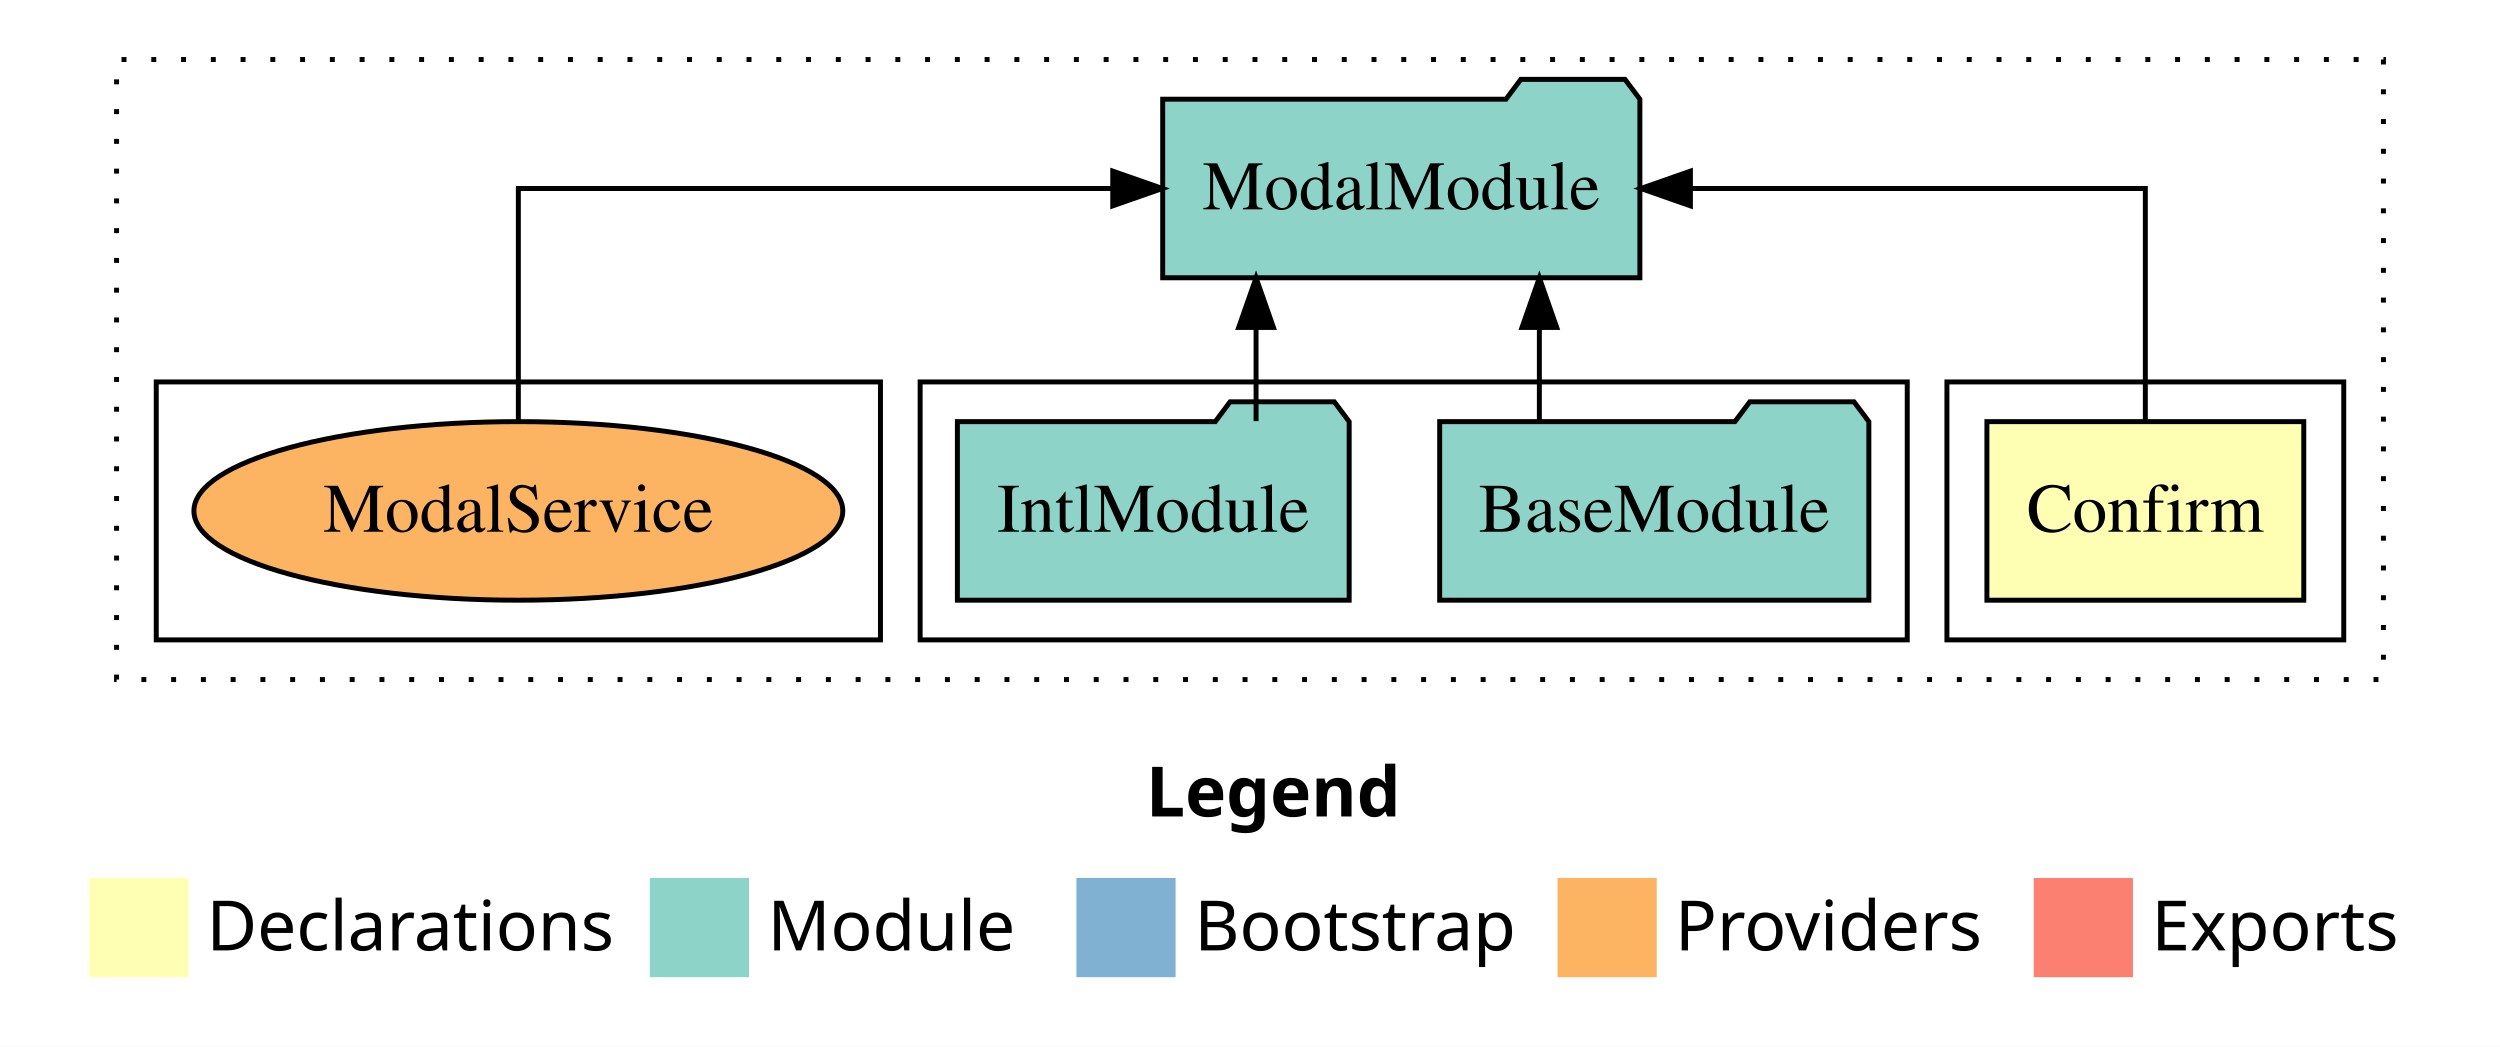
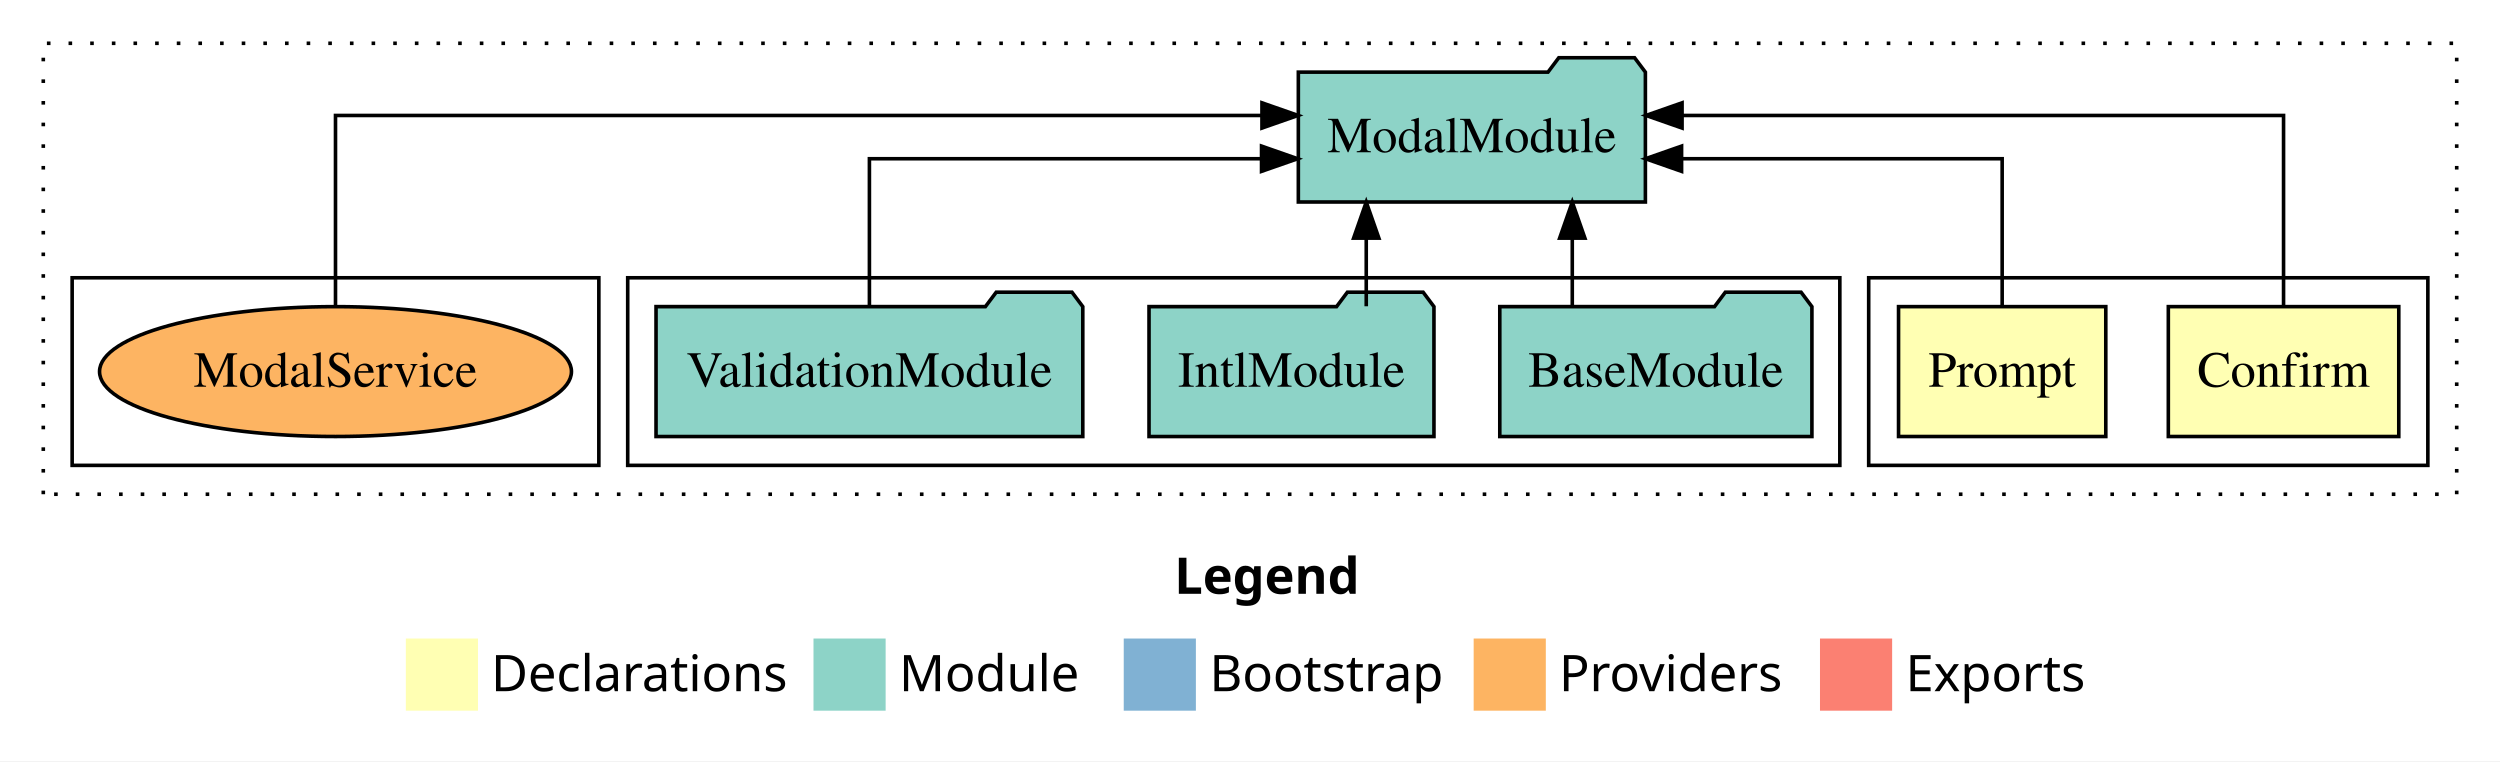
- <svg xmlns="http://www.w3.org/2000/svg" width="504pt" height="211pt" viewBox="0.00 0.00 504.00 211.00">
+ <svg xmlns="http://www.w3.org/2000/svg" width="693pt" height="211pt" viewBox="0.00 0.00 693.00 211.00">
  <g id="graph0" class="graph" transform="scale(1 1) rotate(0) translate(4 207)">
-     <polygon fill="#ffffff" stroke="transparent" points="-4,4 -4,-207 500,-207 500,4 -4,4" />
-     <text text-anchor="start" x="227.009" y="-42.4" font-family="sans-serif" font-weight="bold" font-size="14.00" fill="#000000">Legend</text>
-     <polygon fill="#ffffb3" stroke="transparent" points="14,-10 14,-30 34,-30 34,-10 14,-10" />
-     <text text-anchor="start" x="37.629" y="-15.4" font-family="sans-serif" font-size="14.00" fill="#000000">  Declarations</text>
-     <polygon fill="#8dd3c7" stroke="transparent" points="127,-10 127,-30 147,-30 147,-10 127,-10" />
-     <text text-anchor="start" x="150.725" y="-15.4" font-family="sans-serif" font-size="14.00" fill="#000000">  Module</text>
-     <polygon fill="#80b1d3" stroke="transparent" points="213,-10 213,-30 233,-30 233,-10 213,-10" />
-     <text text-anchor="start" x="236.781" y="-15.4" font-family="sans-serif" font-size="14.00" fill="#000000">  Bootstrap</text>
-     <polygon fill="#fdb462" stroke="transparent" points="310,-10 310,-30 330,-30 330,-10 310,-10" />
-     <text text-anchor="start" x="333.673" y="-15.4" font-family="sans-serif" font-size="14.00" fill="#000000">  Providers</text>
-     <polygon fill="#fb8072" stroke="transparent" points="406,-10 406,-30 426,-30 426,-10 406,-10" />
-     <text text-anchor="start" x="429.726" y="-15.4" font-family="sans-serif" font-size="14.00" fill="#000000">  Exports</text>
+     <polygon fill="#ffffff" stroke="transparent" points="-4,4 -4,-207 689,-207 689,4 -4,4" />
+     <text text-anchor="start" x="321.509" y="-42.4" font-family="sans-serif" font-weight="bold" font-size="14.00" fill="#000000">Legend</text>
+     <polygon fill="#ffffb3" stroke="transparent" points="108.5,-10 108.5,-30 128.5,-30 128.5,-10 108.5,-10" />
+     <text text-anchor="start" x="132.129" y="-15.4" font-family="sans-serif" font-size="14.00" fill="#000000">  Declarations</text>
+     <polygon fill="#8dd3c7" stroke="transparent" points="221.5,-10 221.5,-30 241.5,-30 241.5,-10 221.5,-10" />
+     <text text-anchor="start" x="245.225" y="-15.4" font-family="sans-serif" font-size="14.00" fill="#000000">  Module</text>
+     <polygon fill="#80b1d3" stroke="transparent" points="307.5,-10 307.5,-30 327.5,-30 327.5,-10 307.5,-10" />
+     <text text-anchor="start" x="331.281" y="-15.4" font-family="sans-serif" font-size="14.00" fill="#000000">  Bootstrap</text>
+     <polygon fill="#fdb462" stroke="transparent" points="404.5,-10 404.5,-30 424.5,-30 424.5,-10 404.5,-10" />
+     <text text-anchor="start" x="428.173" y="-15.4" font-family="sans-serif" font-size="14.00" fill="#000000">  Providers</text>
+     <polygon fill="#fb8072" stroke="transparent" points="500.5,-10 500.5,-30 520.5,-30 520.5,-10 500.5,-10" />
+     <text text-anchor="start" x="524.226" y="-15.4" font-family="sans-serif" font-size="14.00" fill="#000000">  Exports</text>
    <g id="clust1" class="cluster">
-       <polygon fill="none" stroke="#000000" stroke-dasharray="1,5" points="19.5,-70 19.5,-195 476.5,-195 476.5,-70 19.5,-70" />
+       <polygon fill="none" stroke="#000000" stroke-dasharray="1,5" points="8,-70 8,-195 677,-195 677,-70 8,-70" />
    </g>
    <g id="clust2" class="cluster">
-       <polygon fill="none" stroke="#000000" points="388.5,-78 388.5,-130 468.5,-130 468.5,-78 388.5,-78" />
+       <polygon fill="none" stroke="#000000" points="514,-78 514,-130 669,-130 669,-78 514,-78" />
    </g>
-     <g id="clust4" class="cluster">
-       <polygon fill="none" stroke="#000000" points="181.5,-78 181.5,-130 380.5,-130 380.5,-78 181.5,-78" />
+     <g id="clust5" class="cluster">
+       <polygon fill="none" stroke="#000000" points="170,-78 170,-130 506,-130 506,-78 170,-78" />
    </g>
-     <g id="clust7" class="cluster">
-       <polygon fill="none" stroke="#000000" points="27.5,-78 27.5,-130 173.5,-130 173.5,-78 27.5,-78" />
+     <g id="clust8" class="cluster">
+       <polygon fill="none" stroke="#000000" points="16,-78 16,-130 162,-130 162,-78 16,-78" />
    </g>
    <g id="node1" class="node">
-       <polygon fill="#ffffb3" stroke="#000000" points="460.44,-122 396.56,-122 396.56,-86 460.44,-86 460.44,-122" />
-       <text text-anchor="middle" x="428.5" y="-99.8" font-family="Times,serif" font-size="14.00" fill="#000000">Confirm</text>
+       <polygon fill="#ffffb3" stroke="#000000" points="660.941,-122 597.059,-122 597.059,-86 660.941,-86 660.941,-122" />
+       <text text-anchor="middle" x="629" y="-99.8" font-family="Times,serif" font-size="14.00" fill="#000000">Confirm</text>
+     </g>
+     <g id="node3" class="node">
+       <polygon fill="#8dd3c7" stroke="#000000" points="452.1,-187 449.1,-191 428.1,-191 425.1,-187 355.9,-187 355.9,-151 452.1,-151 452.1,-187" />
+       <text text-anchor="middle" x="404" y="-164.8" font-family="Times,serif" font-size="14.00" fill="#000000">ModalModule</text>
+     </g>
+     <g id="edge1" class="edge">
+       <path fill="none" stroke="#000000" d="M629,-122.284C629,-143.321 629,-175 629,-175 629,-175 462.268,-175 462.268,-175" />
+       <polygon fill="#000000" stroke="#000000" points="462.268,-171.5 452.268,-175 462.268,-178.5 462.268,-171.5" />
    </g>
    <g id="node2" class="node">
-       <polygon fill="#8dd3c7" stroke="#000000" points="326.6,-187 323.6,-191 302.6,-191 299.6,-187 230.4,-187 230.4,-151 326.6,-151 326.6,-187" />
-       <text text-anchor="middle" x="278.5" y="-164.8" font-family="Times,serif" font-size="14.00" fill="#000000">ModalModule</text>
-     </g>
-     <g id="edge1" class="edge">
-       <path fill="none" stroke="#000000" d="M428.5,-122.106C428.5,-141.339 428.5,-169 428.5,-169 428.5,-169 336.787,-169 336.787,-169" />
-       <polygon fill="#000000" stroke="#000000" points="336.787,-165.5 326.787,-169 336.787,-172.5 336.787,-165.5" />
-     </g>
-     <g id="node3" class="node">
-       <polygon fill="#8dd3c7" stroke="#000000" points="372.76,-122 369.76,-126 348.76,-126 345.76,-122 286.24,-122 286.24,-86 372.76,-86 372.76,-122" />
-       <text text-anchor="middle" x="329.5" y="-99.8" font-family="Times,serif" font-size="14.00" fill="#000000">BaseModule</text>
+       <polygon fill="#ffffb3" stroke="#000000" points="579.725,-122 522.275,-122 522.275,-86 579.725,-86 579.725,-122" />
+       <text text-anchor="middle" x="551" y="-99.8" font-family="Times,serif" font-size="14.00" fill="#000000">Prompt</text>
    </g>
    <g id="edge2" class="edge">
-       <path fill="none" stroke="#000000" d="M306.335,-122.106C306.335,-122.106 306.335,-140.991 306.335,-140.991" />
-       <polygon fill="#000000" stroke="#000000" points="302.835,-140.991 306.335,-150.991 309.835,-140.991 302.835,-140.991" />
+       <path fill="none" stroke="#000000" d="M551,-122.022C551,-139.373 551,-163 551,-163 551,-163 462.133,-163 462.133,-163" />
+       <polygon fill="#000000" stroke="#000000" points="462.133,-159.5 452.133,-163 462.133,-166.5 462.133,-159.5" />
    </g>
    <g id="node4" class="node">
-       <polygon fill="#8dd3c7" stroke="#000000" points="267.992,-122 264.992,-126 243.992,-126 240.992,-122 189.008,-122 189.008,-86 267.992,-86 267.992,-122" />
-       <text text-anchor="middle" x="228.5" y="-99.8" font-family="Times,serif" font-size="14.00" fill="#000000">IntlModule</text>
+       <polygon fill="#8dd3c7" stroke="#000000" points="498.26,-122 495.26,-126 474.26,-126 471.26,-122 411.74,-122 411.74,-86 498.26,-86 498.26,-122" />
+       <text text-anchor="middle" x="455" y="-99.8" font-family="Times,serif" font-size="14.00" fill="#000000">BaseModule</text>
    </g>
    <g id="edge3" class="edge">
-       <path fill="none" stroke="#000000" d="M249.223,-122.106C249.223,-122.106 249.223,-140.991 249.223,-140.991" />
-       <polygon fill="#000000" stroke="#000000" points="245.723,-140.991 249.223,-150.991 252.723,-140.991 245.723,-140.991" />
+       <path fill="none" stroke="#000000" d="M431.835,-122.106C431.835,-122.106 431.835,-140.991 431.835,-140.991" />
+       <polygon fill="#000000" stroke="#000000" points="428.335,-140.991 431.835,-150.991 435.335,-140.991 428.335,-140.991" />
    </g>
    <g id="node5" class="node">
-       <ellipse fill="#fdb462" stroke="#000000" cx="100.5" cy="-104" rx="65.407" ry="18" />
-       <text text-anchor="middle" x="100.5" y="-99.8" font-family="Times,serif" font-size="14.00" fill="#000000">ModalService</text>
+       <polygon fill="#8dd3c7" stroke="#000000" points="393.492,-122 390.492,-126 369.492,-126 366.492,-122 314.508,-122 314.508,-86 393.492,-86 393.492,-122" />
+       <text text-anchor="middle" x="354" y="-99.8" font-family="Times,serif" font-size="14.00" fill="#000000">IntlModule</text>
    </g>
    <g id="edge4" class="edge">
-       <path fill="none" stroke="#000000" d="M100.5,-122.106C100.5,-141.339 100.5,-169 100.5,-169 100.5,-169 220.331,-169 220.331,-169" />
-       <polygon fill="#000000" stroke="#000000" points="220.331,-172.5 230.331,-169 220.331,-165.5 220.331,-172.5" />
+       <path fill="none" stroke="#000000" d="M374.723,-122.106C374.723,-122.106 374.723,-140.991 374.723,-140.991" />
+       <polygon fill="#000000" stroke="#000000" points="371.223,-140.991 374.723,-150.991 378.223,-140.991 371.223,-140.991" />
+     </g>
+     <g id="node6" class="node">
+       <polygon fill="#8dd3c7" stroke="#000000" points="296.149,-122 293.149,-126 272.149,-126 269.149,-122 177.851,-122 177.851,-86 296.149,-86 296.149,-122" />
+       <text text-anchor="middle" x="237" y="-99.8" font-family="Times,serif" font-size="14.00" fill="#000000">ValidationModule</text>
+     </g>
+     <g id="edge5" class="edge">
+       <path fill="none" stroke="#000000" d="M237,-122.022C237,-139.373 237,-163 237,-163 237,-163 345.697,-163 345.697,-163" />
+       <polygon fill="#000000" stroke="#000000" points="345.697,-166.5 355.697,-163 345.697,-159.5 345.697,-166.5" />
+     </g>
+     <g id="node7" class="node">
+       <ellipse fill="#fdb462" stroke="#000000" cx="89" cy="-104" rx="65.407" ry="18" />
+       <text text-anchor="middle" x="89" y="-99.8" font-family="Times,serif" font-size="14.00" fill="#000000">ModalService</text>
+     </g>
+     <g id="edge6" class="edge">
+       <path fill="none" stroke="#000000" d="M89,-122.284C89,-143.321 89,-175 89,-175 89,-175 345.815,-175 345.815,-175" />
+       <polygon fill="#000000" stroke="#000000" points="345.815,-178.5 355.815,-175 345.815,-171.5 345.815,-178.5" />
    </g>
  </g>
</svg>
